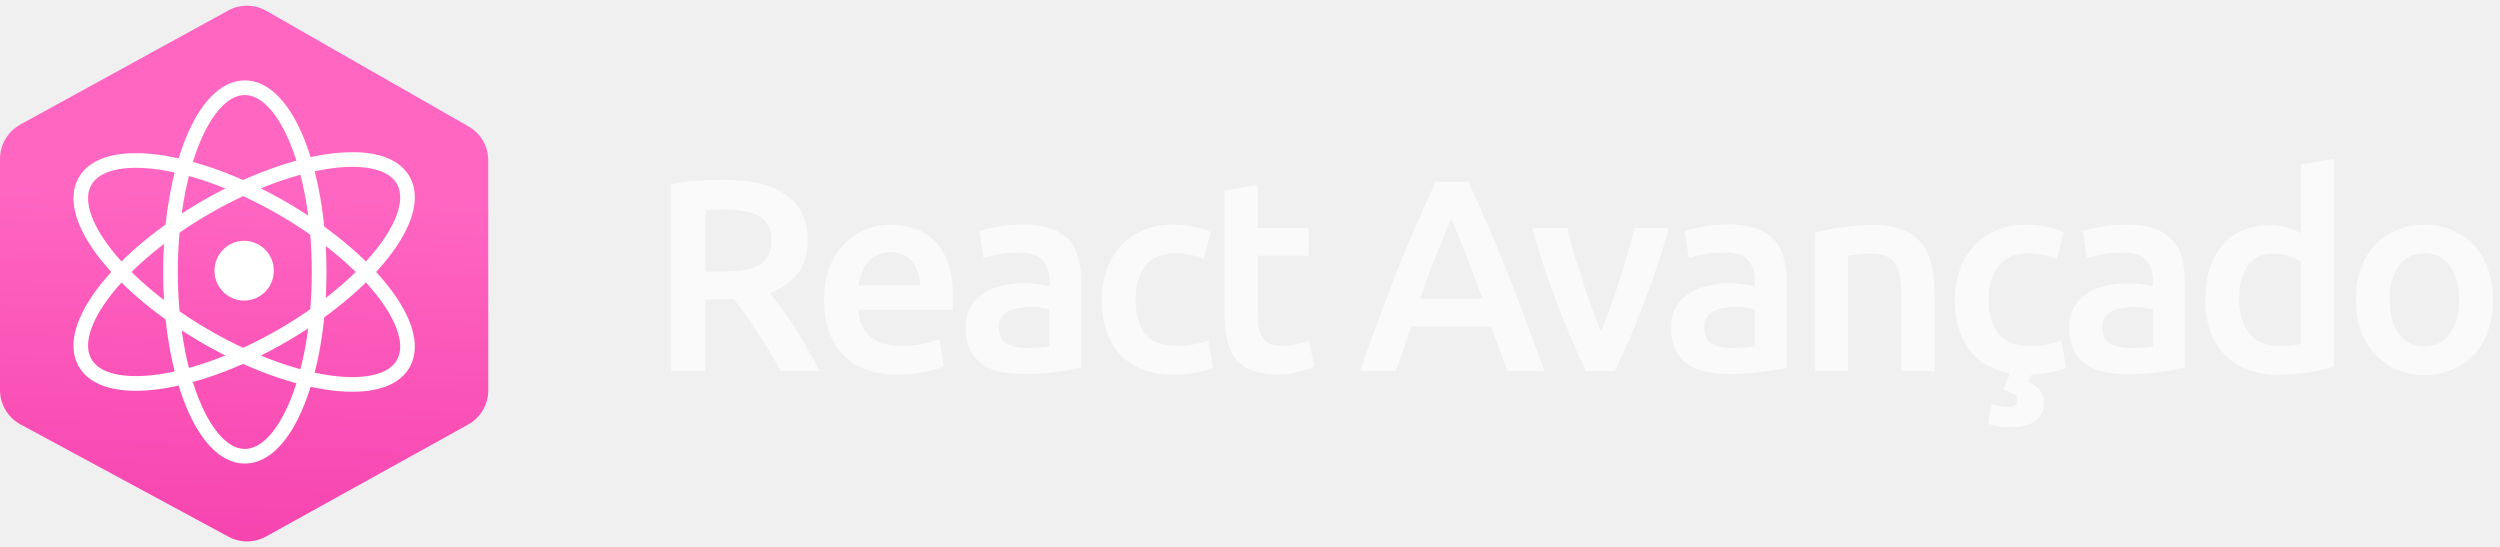
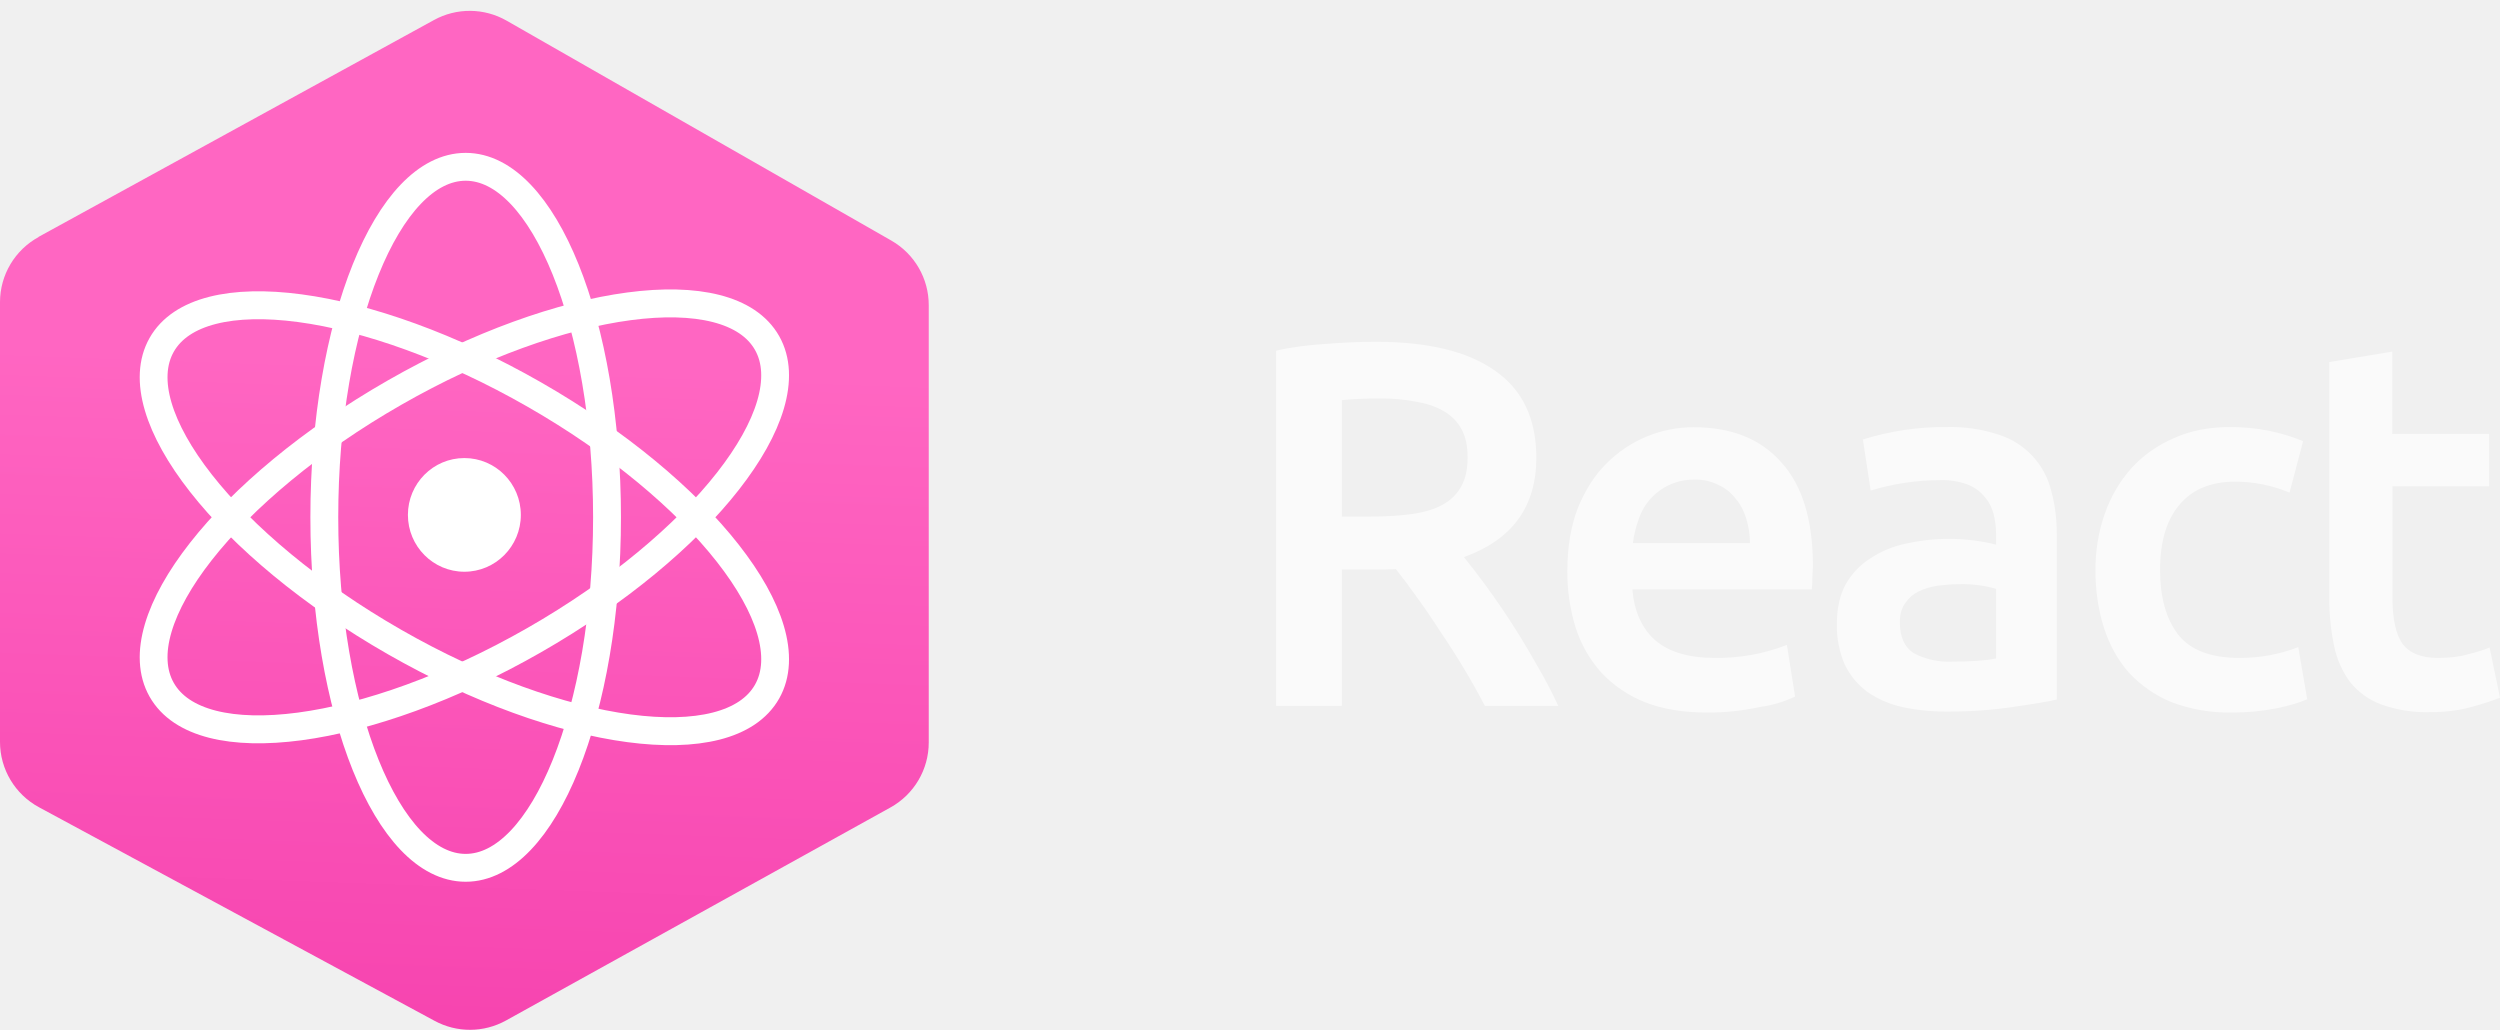
- <svg xmlns="http://www.w3.org/2000/svg" fill="none" viewBox="0 0 256 56">
-   <path d="M2.08 12.75L23.36 1.08a4 4 0 013.91.03L48 12.96A4 4 0 0150 16.43v23.54a4 4 0 01-2.06 3.5l-20.7 11.47a4 4 0 01-3.84.02L2.1 43.46A4 4 0 010 39.94V16.26a4 4 0 012.08-3.5z" fill="url(#paint0_linear)" />
-   <ellipse rx="7.65" ry="18.78" transform="matrix(-.49197 .87061 .8678 .49693 25 27.9)" stroke="#fff" stroke-width="1.5" />
-   <ellipse rx="7.65" ry="18.78" transform="matrix(-.49197 -.87061 .8678 -.49693 25 27.8)" stroke="#fff" stroke-width="1.5" />
-   <ellipse cx="25.07" cy="27.85" rx="7.61" ry="18.87" transform="rotate(180 25.07 27.85)" stroke="#fff" stroke-width="1.5" />
-   <ellipse cx="25.01" cy="27.73" rx="3.06" ry="3.04" transform="rotate(-90 25 27.73)" fill="#fff" />
-   <path d="M74.06 18.4c2.8 0 4.93.51 6.4 1.54 1.5 1.03 2.25 2.6 2.25 4.7 0 2.64-1.3 4.42-3.9 5.35a41.65 41.65 0 013.92 5.8c.44.74.82 1.48 1.16 2.21h-3.95a40.42 40.42 0 00-2.4-4c-.42-.66-.83-1.26-1.24-1.82-.41-.58-.8-1.1-1.15-1.54l-.67.02h-2.24V38H68.7V18.88c.86-.2 1.77-.31 2.74-.37a34.3 34.3 0 012.6-.11zm.25 3.05c-.75 0-1.44.03-2.07.09v6.27h1.54c.86 0 1.61-.05 2.27-.14.65-.1 1.19-.26 1.62-.5.45-.25.78-.58 1-.99.23-.4.34-.93.34-1.56 0-.6-.1-1.1-.33-1.52a2.47 2.47 0 00-.98-.98c-.41-.24-.9-.4-1.49-.5-.58-.11-1.21-.17-1.9-.17zm10.07 9.3c0-1.29.19-2.42.56-3.39.4-.97.9-1.77 1.54-2.4a6.6 6.6 0 014.7-1.96c2.02 0 3.59.62 4.7 1.87 1.15 1.25 1.72 3.12 1.72 5.6l-.03.64c0 .23-.01.43-.03.62h-9.66c.1 1.17.5 2.09 1.23 2.74.75.64 1.82.95 3.22.95a10.35 10.35 0 003.87-.7l.44 2.78a6.26 6.26 0 01-1.9.56 12.6 12.6 0 01-2.83.3c-1.29 0-2.4-.18-3.36-.56a6.48 6.48 0 01-2.35-1.6 6.7 6.7 0 01-1.37-2.4 9.97 9.97 0 01-.45-3.05zm9.83-1.51c0-.47-.07-.9-.2-1.32-.13-.43-.33-.8-.59-1.1a2.37 2.37 0 00-.92-.72 2.73 2.73 0 00-1.29-.28 3.11 3.11 0 00-3 2.16c-.14.4-.25.83-.3 1.26h6.3zm10.87 6.38c1.05 0 1.84-.06 2.38-.17V31.7a6.63 6.63 0 00-1.99-.25c-.37 0-.75.03-1.15.08a3.7 3.7 0 00-1.03.31c-.3.15-.54.36-.73.64-.19.27-.28.6-.28 1.01 0 .8.25 1.36.76 1.68a4 4 0 002.04.45zm-.28-12.63a8.3 8.3 0 012.83.42 4.21 4.21 0 012.8 3.02c.2.72.3 1.5.3 2.36v8.87c-.52.12-1.31.25-2.37.4-1.05.16-2.23.25-3.56.25-.88 0-1.68-.09-2.4-.25a5.2 5.2 0 01-1.88-.82 4 4 0 01-1.2-1.45 5.2 5.2 0 01-.43-2.21c0-.84.16-1.55.48-2.13.33-.58.78-1.05 1.34-1.4a5.4 5.4 0 011.93-.79 10.55 10.55 0 014.82.06v-.56c0-.4-.05-.77-.14-1.12-.1-.35-.26-.66-.5-.92-.23-.28-.54-.5-.93-.65a3.89 3.89 0 00-1.43-.22 12.8 12.8 0 00-3.75.56l-.42-2.75a14.7 14.7 0 014.5-.67zm8.01 7.7c0-1.08.17-2.09.5-3.02a7.3 7.3 0 011.44-2.47c.63-.69 1.4-1.23 2.3-1.62.89-.4 1.9-.59 3.02-.59 1.38 0 2.68.25 3.92.76l-.73 2.77a7.6 7.6 0 00-2.92-.59c-1.32 0-2.33.42-3.02 1.26-.69.82-1.03 1.99-1.03 3.5 0 1.46.32 2.62.97 3.47.66.84 1.76 1.26 3.3 1.26a8.7 8.7 0 003.17-.58l.48 2.8c-.38.18-.94.35-1.7.5-.76.15-1.53.22-2.33.22a8.79 8.79 0 01-3.28-.56 6.58 6.58 0 01-2.3-1.6c-.6-.68-1.04-1.5-1.34-2.43-.3-.95-.45-1.98-.45-3.08zm12.6-11.2l3.38-.56v4.43H134v2.82h-5.2v5.97c0 1.17.18 2.01.55 2.52.38.5 1.01.75 1.9.75.62 0 1.16-.06 1.63-.2.49-.12.87-.24 1.15-.36l.56 2.7c-.4.16-.9.33-1.54.5-.64.18-1.38.28-2.24.28a7.2 7.2 0 01-2.63-.42 3.92 3.92 0 01-1.66-1.2 4.94 4.94 0 01-.86-1.94 12.2 12.2 0 01-.26-2.6V19.49zM154.33 38c-.26-.77-.53-1.52-.81-2.27-.28-.74-.56-1.51-.82-2.3h-8.17a83.8 83.8 0 01-.81 2.33l-.79 2.24h-3.67a333.28 333.28 0 013.98-10.72 195.8 195.8 0 013.78-8.68h3.33a144.25 144.25 0 013.75 8.68c.64 1.56 1.28 3.23 1.94 4.98.67 1.75 1.37 3.67 2.1 5.74h-3.81zm-5.71-15.65a120.1 120.1 0 00-3.2 8.23h6.39a187.52 187.52 0 00-3.2-8.23zM162.43 38a88.45 88.45 0 01-5.54-14.64h3.6l.7 2.66.88 2.82c.31.94.63 1.85.95 2.75l.92 2.38a87.54 87.54 0 002.72-7.95c.28-.96.52-1.84.73-2.66h3.5A91.1 91.1 0 01165.35 38h-2.92zm14.88-2.38c1.04 0 1.84-.06 2.38-.17V31.7a6.63 6.63 0 00-1.99-.25c-.37 0-.75.03-1.15.08a3.7 3.7 0 00-1.03.31c-.3.15-.55.36-.73.64-.19.27-.28.6-.28 1.01 0 .8.25 1.36.75 1.68a4 4 0 002.05.45zm-.28-12.63a8.3 8.3 0 012.83.42 4.21 4.21 0 012.8 3.02c.2.72.3 1.5.3 2.36v8.87c-.52.12-1.31.25-2.38.4-1.04.16-2.23.25-3.55.25-.88 0-1.68-.09-2.4-.25a5.2 5.2 0 01-1.88-.82 4 4 0 01-1.2-1.45 5.2 5.2 0 01-.43-2.21c0-.84.16-1.55.48-2.13.33-.58.78-1.05 1.34-1.4a5.4 5.4 0 011.93-.79 10.55 10.55 0 014.82.06v-.56c0-.4-.05-.77-.14-1.12-.1-.35-.26-.66-.5-.92-.23-.28-.54-.5-.93-.65a3.89 3.89 0 00-1.43-.22 12.8 12.8 0 00-3.75.56l-.42-2.75a14.7 14.7 0 014.5-.67zm8.82.84a22.64 22.64 0 016.02-.78c1.2 0 2.2.17 3 .5.8.32 1.44.78 1.9 1.37.49.58.82 1.3 1.01 2.13.2.82.31 1.73.31 2.72V38h-3.39v-7.7a10 10 0 00-.17-1.99c-.09-.56-.26-1-.5-1.34-.22-.36-.54-.6-.95-.76a3.7 3.7 0 00-1.46-.25c-.43 0-.88.03-1.34.08l-1.04.14V38h-3.39V23.83zM207.7 39.1c.6.28 1.01.6 1.24.95.24.36.36.8.36 1.32 0 .65-.28 1.21-.84 1.68-.56.47-1.4.7-2.52.7-.9 0-1.7-.12-2.38-.36l.4-2.02.72.2c.3.07.6.1.92.1.32 0 .56-.05.73-.16a.55.55 0 00.28-.5c0-.3-.13-.53-.4-.68a7.14 7.14 0 00-.77-.33l-.28-.09a9.54 9.54 0 01.7-1.68 7.19 7.19 0 01-2.53-.9 5.87 5.87 0 01-1.76-1.62 7.66 7.66 0 01-1.06-2.26c-.23-.84-.34-1.76-.34-2.75 0-1.08.17-2.09.5-3.02a7.3 7.3 0 011.43-2.47c.64-.69 1.4-1.23 2.3-1.62.9-.4 1.9-.59 3.02-.59 1.38 0 2.7.25 3.92.76l-.73 2.77a7.6 7.6 0 00-2.9-.59c-1.33 0-2.34.42-3.03 1.26-.7.82-1.04 1.99-1.04 3.5 0 1.46.33 2.62.98 3.47.66.84 1.76 1.26 3.3 1.26a8.7 8.7 0 003.17-.58l.48 2.8c-.34.16-.83.31-1.49.44-.65.13-1.33.22-2.04.26a7.65 7.65 0 00-.34.75zm10.38-3.47c1.05 0 1.84-.06 2.38-.17V31.7a6.63 6.63 0 00-1.99-.25c-.37 0-.75.03-1.14.08a3.7 3.7 0 00-1.04.31c-.3.15-.54.36-.73.64-.19.27-.28.6-.28 1.01 0 .8.25 1.36.76 1.68a4 4 0 002.04.45zm-.28-12.63a8.3 8.3 0 012.83.42 4.21 4.21 0 012.8 3.02c.2.72.3 1.5.3 2.36v8.87c-.51.12-1.3.25-2.37.4-1.05.16-2.23.25-3.56.25-.88 0-1.68-.09-2.4-.25a5.2 5.2 0 01-1.88-.82 4 4 0 01-1.2-1.45 5.2 5.2 0 01-.43-2.21c0-.84.16-1.55.48-2.13.34-.58.78-1.05 1.34-1.4a5.4 5.4 0 011.94-.79 10.55 10.55 0 014.81.06v-.56c0-.4-.04-.77-.14-1.12-.1-.35-.26-.66-.5-.92-.23-.28-.53-.5-.93-.65a3.89 3.89 0 00-1.42-.22 12.8 12.8 0 00-3.76.56l-.42-2.75a14.7 14.7 0 014.5-.67zm11.49 7.65c0 1.49.35 2.67 1.06 3.52.71.84 1.69 1.26 2.94 1.26.54 0 1-.01 1.37-.05.4-.06.71-.11.95-.17v-8.4c-.3-.2-.7-.4-1.2-.56-.49-.19-1-.28-1.57-.28-1.23 0-2.14.42-2.71 1.26a6.09 6.09 0 00-.84 3.42zm9.71 6.91a20.01 20.01 0 01-5.74.81c-1.16 0-2.2-.17-3.1-.53a6.7 6.7 0 01-2.36-1.51 7.15 7.15 0 01-1.48-2.4 9.54 9.54 0 01-.5-3.2c0-1.16.13-2.2.41-3.14.3-.95.73-1.76 1.3-2.43a5.54 5.54 0 012.04-1.54 6.5 6.5 0 012.77-.56c.7 0 1.33.08 1.88.25.54.17 1 .35 1.4.56v-7.03l3.38-.56v21.28zm16.29-6.89c0 1.16-.17 2.22-.5 3.17a6.38 6.38 0 01-3.67 4c-.86.38-1.81.56-2.86.56-1.04 0-2-.18-2.85-.56-.86-.37-1.6-.9-2.22-1.57a7.36 7.36 0 01-1.45-2.43c-.34-.95-.5-2-.5-3.17 0-1.15.16-2.2.5-3.13a6.42 6.42 0 013.7-3.98c.85-.37 1.8-.56 2.82-.56a7.01 7.01 0 015.07 2.1 7 7 0 011.43 2.44c.35.93.53 1.98.53 3.13zm-3.47 0c0-1.45-.32-2.6-.95-3.44a3.02 3.02 0 00-2.6-1.29c-1.13 0-2 .43-2.64 1.29a5.71 5.71 0 00-.92 3.44c0 1.48.3 2.65.92 3.5a3.1 3.1 0 002.63 1.3c1.12 0 1.99-.44 2.6-1.3.64-.85.96-2.02.96-3.5z" fill="#FAFAFA" />
+ <svg xmlns="http://www.w3.org/2000/svg" viewBox="0 0 134.59 55.441" fill="none">
  <defs>
    <linearGradient id="paint0_linear" x1="24" y1="76" x2="26" y2="19.5" gradientUnits="userSpaceOnUse">
      <stop stop-color="#F231A5" />
      <stop offset="1" stop-color="#FF66C2" />
    </linearGradient>
  </defs>
+   <path d="M2.08 12.75L23.36 1.08a4 4 0 013.91.03L48 12.96A4 4 0 0150 16.43v23.54a4 4 0 01-2.06 3.5l-20.7 11.47a4 4 0 01-3.84.02L2.1 43.46A4 4 0 010 39.94V16.26a4 4 0 012.08-3.5z" fill="url(#paint0_linear)" />
+   <ellipse rx="7.65" ry="18.78" transform="matrix(-0.49197, 0.87061, 0.8678001, 0.49693, 25, 27.9)" stroke="#fff" stroke-width="1.5" />
+   <ellipse rx="7.65" ry="18.78" transform="matrix(-0.49197, -0.87061, 0.8678001, -0.49693, 25, 27.8)" stroke="#fff" stroke-width="1.5" />
+   <ellipse cx="25.07" cy="27.85" rx="7.61" ry="18.87" transform="matrix(-1, 0, 0, -1, 50.14, 55.7)" stroke="#fff" stroke-width="1.5" />
+   <ellipse cx="25.01" cy="27.73" rx="3.06" ry="3.04" transform="matrix(0, -1, 1, 0, -2.73, 52.73)" fill="#fff" />
+   <path d="M 74.06 18.4 C 76.86 18.4 78.99 18.91 80.46 19.94 C 81.96 20.97 82.71 22.54 82.71 24.64 C 82.71 27.28 81.41 29.06 78.81 29.99 C 80.277 31.81 81.588 33.75 82.73 35.79 C 83.17 36.53 83.55 37.27 83.89 38 L 79.94 38 C 79.218 36.622 78.416 35.286 77.54 34 C 77.12 33.34 76.71 32.74 76.3 32.18 C 75.89 31.6 75.5 31.08 75.15 30.64 L 74.48 30.66 L 72.24 30.66 L 72.24 38 L 68.7 38 L 68.7 18.88 C 69.56 18.68 70.47 18.57 71.44 18.51 C 72.305 18.44 73.172 18.404 74.04 18.4 L 74.06 18.4 Z M 74.31 21.45 C 73.56 21.45 72.87 21.48 72.24 21.54 L 72.24 27.81 L 73.78 27.81 C 74.64 27.81 75.39 27.76 76.05 27.67 C 76.7 27.57 77.24 27.41 77.67 27.17 C 78.12 26.92 78.45 26.59 78.67 26.18 C 78.9 25.78 79.01 25.25 79.01 24.62 C 79.01 24.02 78.91 23.52 78.68 23.1 C 78.454 22.687 78.113 22.346 77.7 22.12 C 77.29 21.88 76.8 21.72 76.21 21.62 C 75.63 21.51 75 21.45 74.31 21.45 L 74.31 21.45 Z M 84.38 30.75 C 84.38 29.46 84.57 28.33 84.94 27.36 C 85.34 26.39 85.84 25.59 86.48 24.96 C 87.721 23.704 89.414 22.998 91.18 23 C 93.2 23 94.77 23.62 95.88 24.87 C 97.03 26.12 97.6 27.99 97.6 30.47 L 97.57 31.11 C 97.57 31.34 97.56 31.54 97.54 31.73 L 87.88 31.73 C 87.98 32.9 88.38 33.82 89.11 34.47 C 89.86 35.11 90.93 35.42 92.33 35.42 C 93.653 35.436 94.967 35.199 96.2 34.72 L 96.64 37.5 C 96.04 37.786 95.399 37.975 94.74 38.06 C 93.811 38.267 92.862 38.367 91.91 38.36 C 90.62 38.36 89.51 38.18 88.55 37.8 C 87.658 37.447 86.855 36.901 86.2 36.2 C 85.582 35.504 85.115 34.687 84.83 33.8 C 84.523 32.813 84.371 31.784 84.38 30.75 L 84.38 30.75 Z M 94.21 29.24 C 94.21 28.77 94.14 28.34 94.01 27.92 C 93.88 27.49 93.68 27.12 93.42 26.82 C 93.178 26.507 92.862 26.259 92.5 26.1 C 92.099 25.903 91.656 25.806 91.21 25.82 C 89.844 25.803 88.627 26.679 88.21 27.98 C 88.07 28.38 87.96 28.81 87.91 29.24 L 94.21 29.24 L 94.21 29.24 Z M 105.08 35.62 C 106.13 35.62 106.92 35.56 107.46 35.45 L 107.46 31.7 C 106.813 31.516 106.142 31.432 105.47 31.45 C 105.1 31.45 104.72 31.48 104.32 31.53 C 103.963 31.583 103.616 31.687 103.29 31.84 C 102.99 31.99 102.75 32.2 102.56 32.48 C 102.37 32.75 102.28 33.08 102.28 33.49 C 102.28 34.29 102.53 34.85 103.04 35.17 C 103.668 35.498 104.372 35.653 105.08 35.62 Z M 104.8 22.99 C 105.761 22.965 106.718 23.107 107.63 23.41 C 109.026 23.86 110.086 25.004 110.43 26.43 C 110.63 27.15 110.73 27.93 110.73 28.79 L 110.73 37.66 C 110.21 37.78 109.42 37.91 108.36 38.06 C 107.31 38.22 106.13 38.31 104.8 38.31 C 103.92 38.31 103.12 38.22 102.4 38.06 C 101.725 37.914 101.086 37.635 100.52 37.24 C 100.01 36.859 99.599 36.362 99.32 35.79 C 99.017 35.094 98.87 34.339 98.89 33.58 C 98.89 32.74 99.05 32.03 99.37 31.45 C 99.7 30.87 100.15 30.4 100.71 30.05 C 101.296 29.664 101.951 29.395 102.64 29.26 C 104.23 28.908 105.879 28.928 107.46 29.32 L 107.46 28.76 C 107.46 28.36 107.41 27.99 107.32 27.64 C 107.22 27.29 107.06 26.98 106.82 26.72 C 106.59 26.44 106.28 26.22 105.89 26.07 C 105.431 25.908 104.946 25.833 104.46 25.85 C 103.189 25.849 101.925 26.038 100.71 26.41 L 100.29 23.66 C 101.746 23.204 103.264 22.978 104.79 22.99 L 104.8 22.99 Z M 112.81 30.69 C 112.81 29.61 112.98 28.6 113.31 27.67 C 113.622 26.76 114.112 25.92 114.75 25.2 C 115.38 24.51 116.15 23.97 117.05 23.58 C 117.94 23.18 118.95 22.99 120.07 22.99 C 121.45 22.99 122.75 23.24 123.99 23.75 L 123.26 26.52 C 122.335 26.133 121.343 25.932 120.34 25.93 C 119.02 25.93 118.01 26.35 117.32 27.19 C 116.63 28.01 116.29 29.18 116.29 30.69 C 116.29 32.15 116.61 33.31 117.26 34.16 C 117.92 35 119.02 35.42 120.56 35.42 C 121.644 35.426 122.719 35.229 123.73 34.84 L 124.21 37.64 C 123.83 37.82 123.27 37.99 122.51 38.14 C 121.75 38.29 120.98 38.36 120.18 38.36 C 119.061 38.384 117.948 38.194 116.9 37.8 C 116.027 37.438 115.243 36.892 114.6 36.2 C 114 35.52 113.56 34.7 113.26 33.77 C 112.96 32.82 112.81 31.79 112.81 30.69 L 112.81 30.69 Z M 125.41 19.49 L 128.79 18.93 L 128.79 23.36 L 134 23.36 L 134 26.18 L 128.8 26.18 L 128.8 32.15 C 128.8 33.32 128.98 34.16 129.35 34.67 C 129.73 35.17 130.36 35.42 131.25 35.42 C 131.87 35.42 132.41 35.36 132.88 35.22 C 133.37 35.1 133.75 34.98 134.03 34.86 L 134.59 37.56 C 134.19 37.72 133.69 37.89 133.05 38.06 C 132.41 38.24 131.67 38.34 130.81 38.34 C 129.915 38.365 129.023 38.222 128.18 37.92 C 127.53 37.674 126.957 37.26 126.52 36.72 C 126.096 36.143 125.803 35.481 125.66 34.78 C 125.481 33.925 125.393 33.053 125.4 32.18 L 125.4 19.49 L 125.41 19.49 Z" fill="#FAFAFA" />
</svg>
